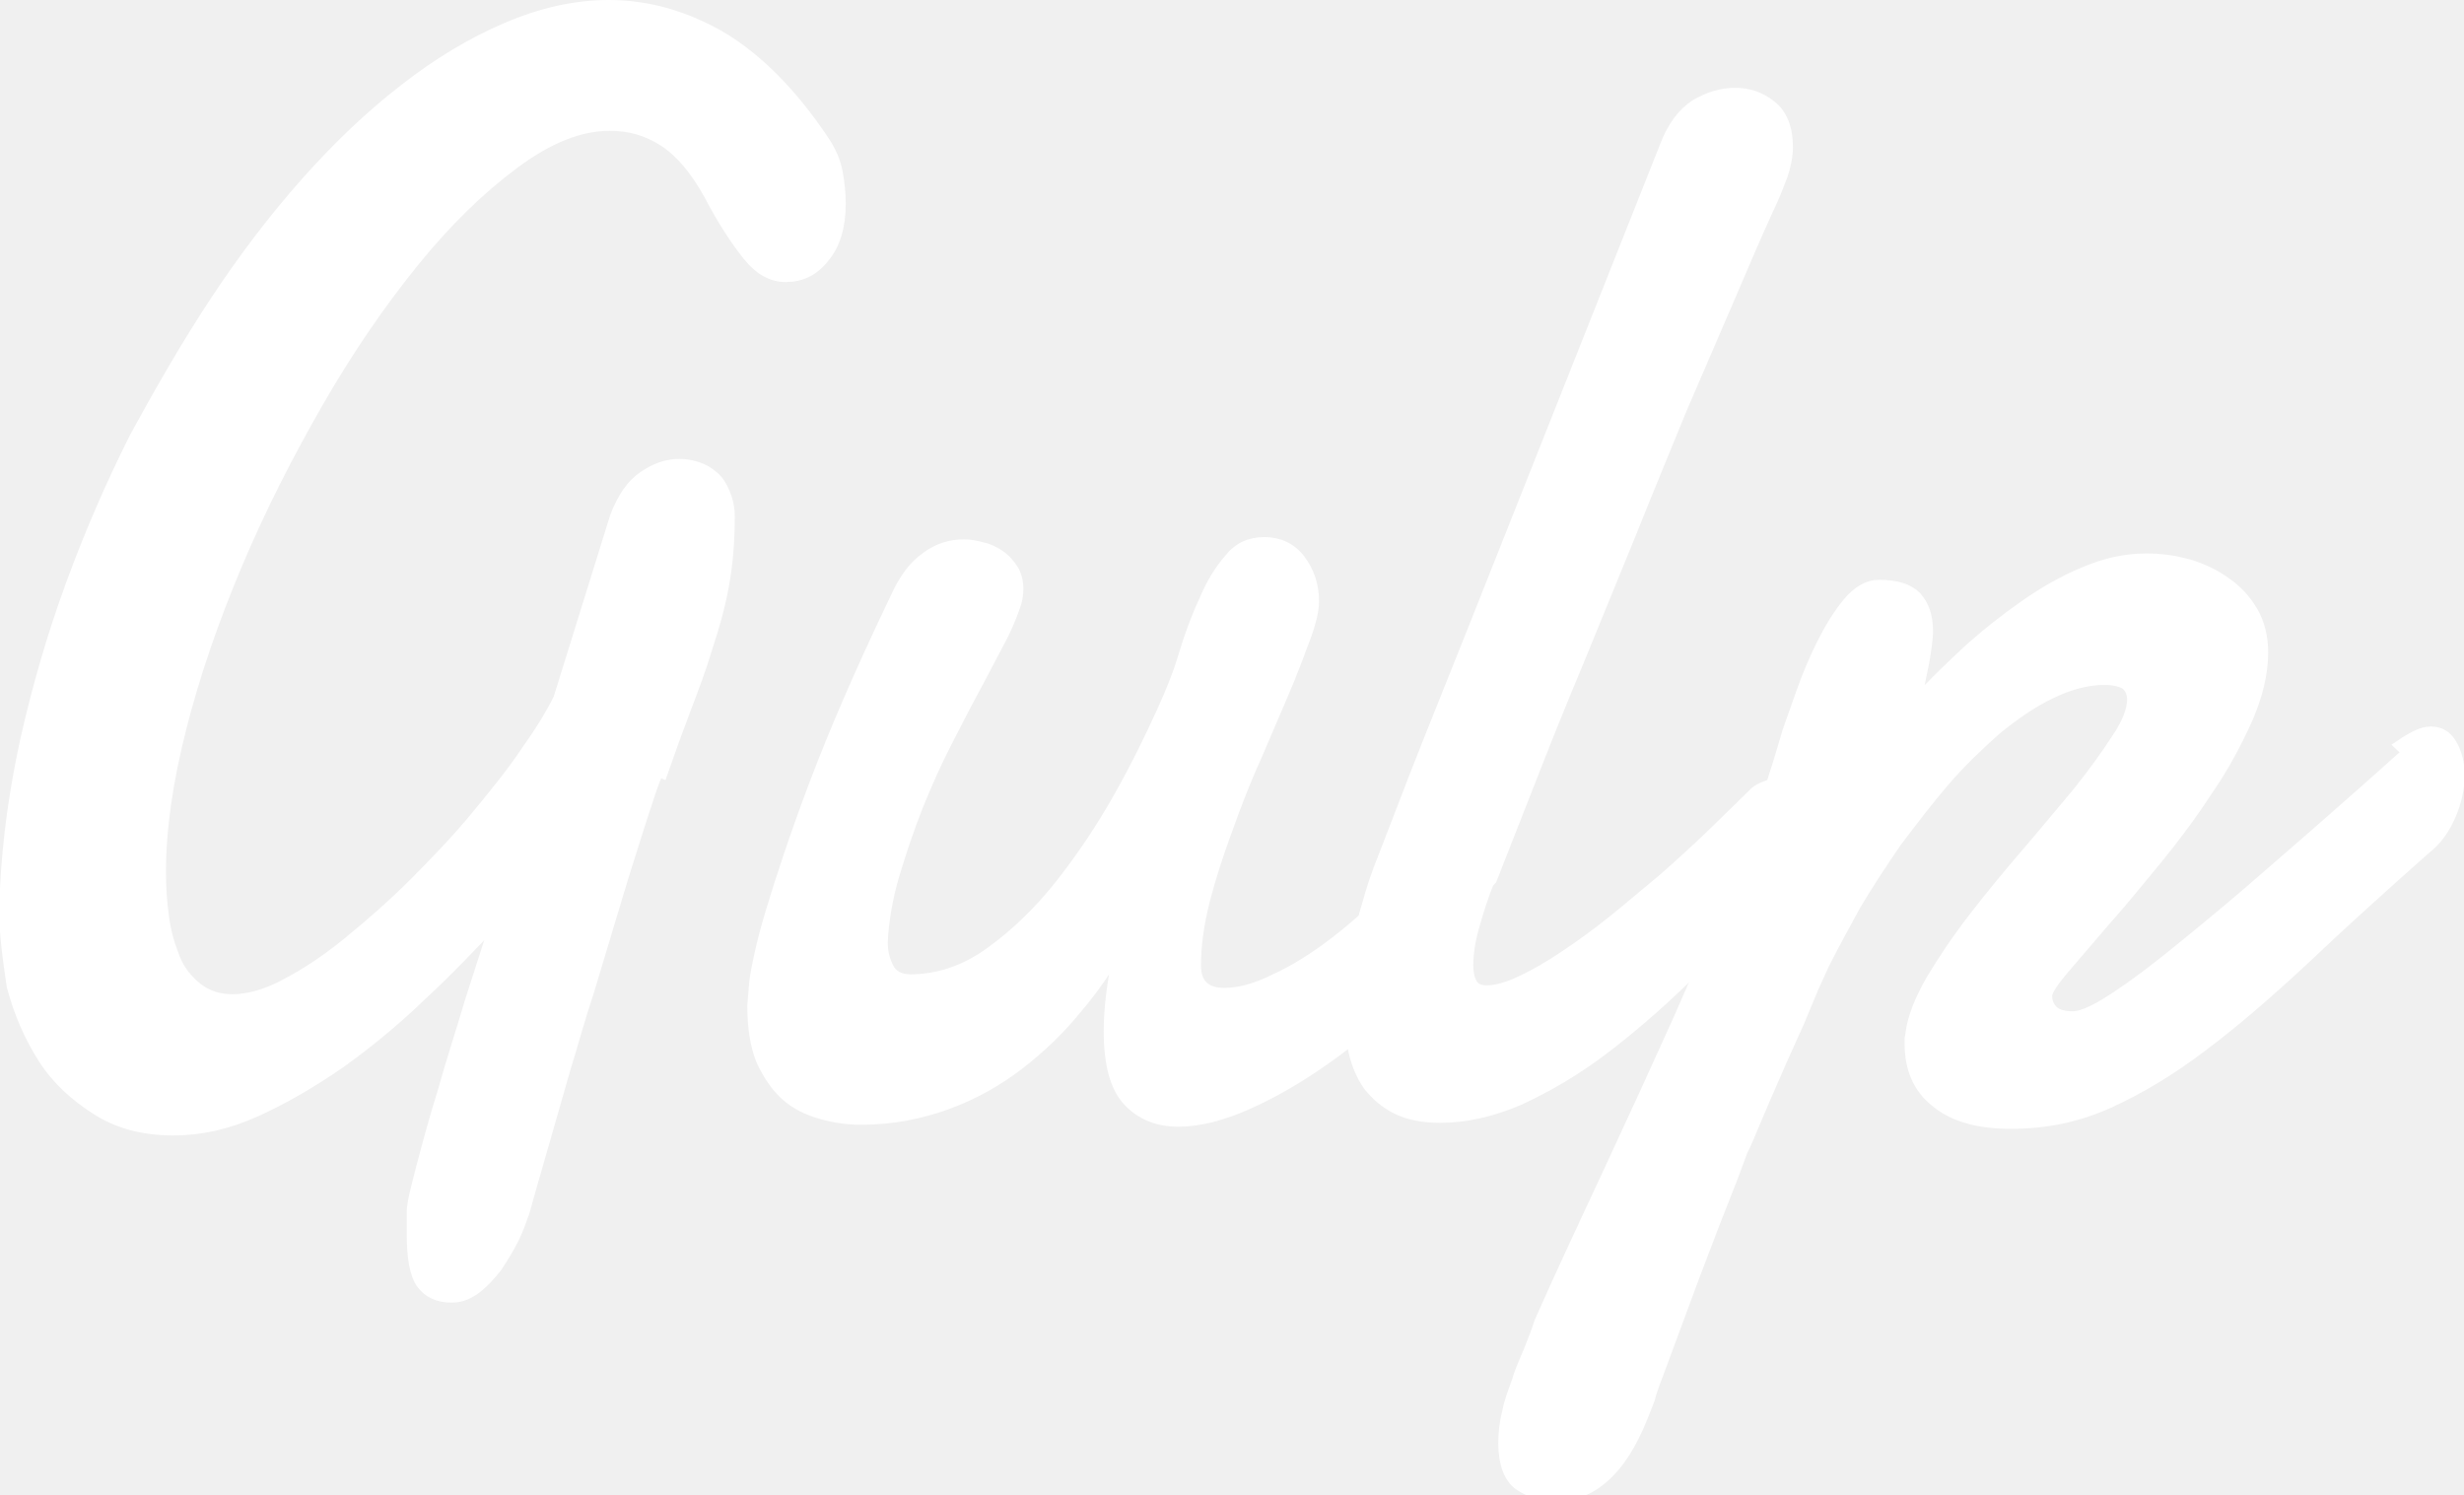
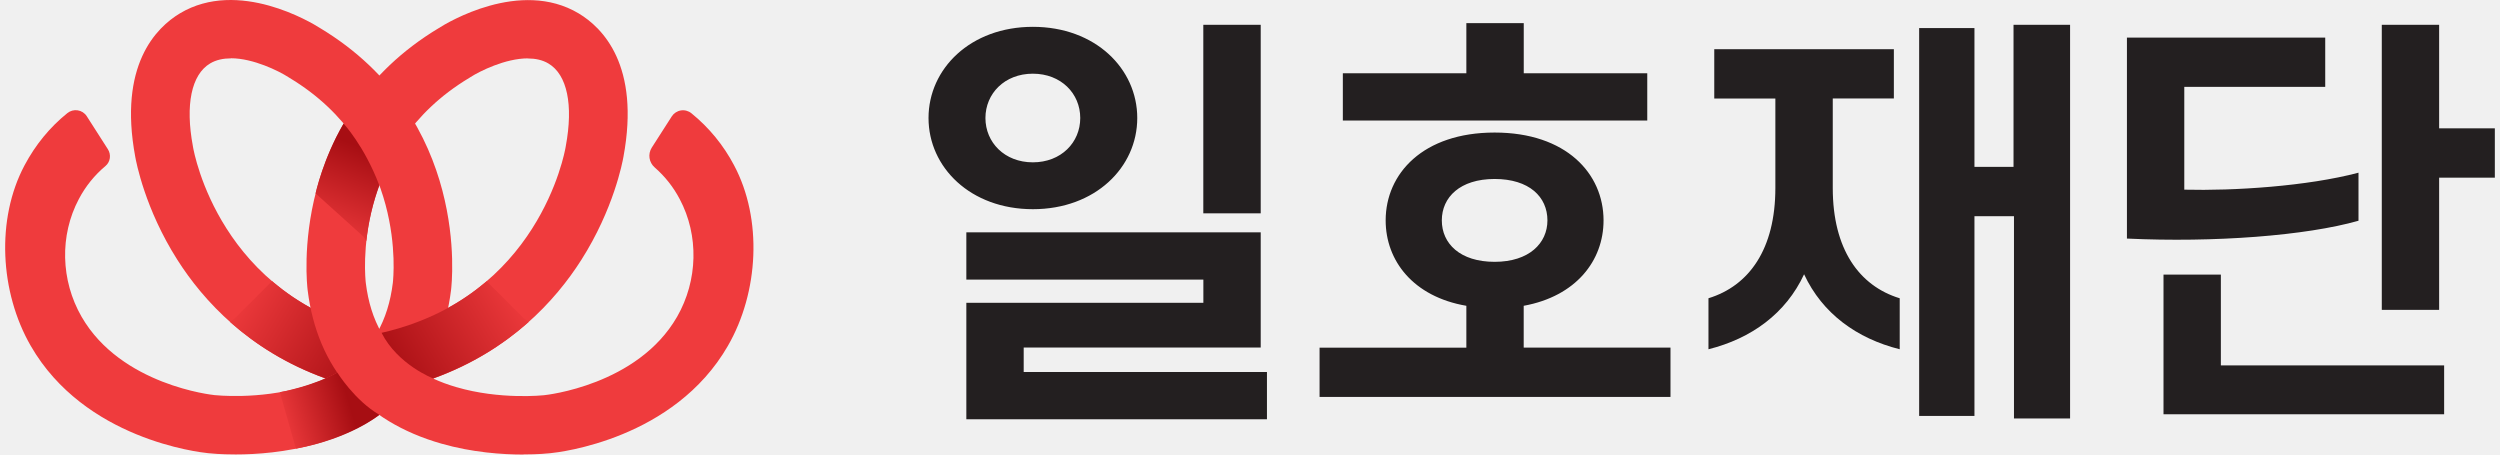
- <svg xmlns="http://www.w3.org/2000/svg" width="252.54" height="153.16" viewBox="0 0 252.54 153.16">
-   <g fill="#FFF" stroke="#FFF" stroke-miterlimit="10">
-     <path d="M67.53 79.12c-.17.26-.5 1.08-.95 2.45-.46 1.38-1.02 3.1-1.68 5.2-.66 2.07-1.38 4.4-2.14 6.97l-2.37 7.88c-.9 2.68-1.6 5.3-2.4 7.88l-2 6.98-1.5 5.22-.7 2.5c-.3.83-.6 1.75-1.1 2.77-.5 1-1.1 1.97-1.7 2.88-.7.9-1.4 1.67-2.2 2.27-.8.6-1.6.9-2.5.9-1.4 0-2.4-.48-3.1-1.4-.7-.95-1-2.66-1-5.16v-2.26c0-.83.4-2.4 1-4.68.6-2.3 1.3-4.88 2.2-7.76.8-2.9 1.8-5.88 2.7-8.97l2.7-8.4c-2.4 2.6-4.9 5.2-7.6 7.7-2.7 2.6-5.5 4.9-8.3 6.9-2.9 2-5.8 3.7-8.7 5-2.9 1.3-5.7 1.9-8.4 1.9-3.1 0-5.7-.7-7.9-2.1-2.2-1.4-4.1-3.1-5.5-5.3s-2.5-4.7-3.2-7.4C.8 98.5.4 95.7.4 93v-1c0-.3.04-.63.1-.94.24-5 .95-10.1 2.1-15.34 1.2-5.28 2.7-10.5 4.6-15.7 1.9-5.2 4.1-10.3 6.6-15.26C16.4 40 19.1 35.3 22 30.9s6.02-8.5 9.3-12.2c3.3-3.72 6.67-6.92 10.14-9.6 3.46-2.7 6.96-4.8 10.5-6.3 3.5-1.5 7-2.3 10.46-2.3 4 0 7.86 1.1 11.6 3.27C77.7 6 81.2 9.5 84.48 14.4c.74 1.1 1.2 2.2 1.4 3.32.2 1.1.3 2.17.3 3.15 0 2.34-.55 4.2-1.67 5.54-1.1 1.4-2.4 2-4 2-1.4 0-2.7-.7-3.9-2.2-1.2-1.5-2.6-3.6-4-6.3-1.4-2.5-2.9-4.3-4.6-5.4-1.7-1.1-3.5-1.6-5.5-1.6-3.1 0-6.3 1.3-9.8 3.9-3.5 2.6-6.9 5.9-10.3 10.1-3.4 4.2-6.7 9-9.8 14.4-3.1 5.4-5.9 10.9-8.3 16.6-2.4 5.7-4.3 11.2-5.7 16.7-1.4 5.5-2.1 10.4-2.1 14.8 0 1.5.1 3 .3 4.5.2 1.6.6 2.9 1.1 4.2s1.3 2.3 2.3 3.1c1 .8 2.2 1.2 3.6 1.2 1.6 0 3.5-.5 5.5-1.6 2.1-1.1 4.2-2.5 6.4-4.3 2.2-1.8 4.5-3.8 6.7-6s4.4-4.5 6.3-6.8c1.9-2.3 3.7-4.5 5.1-6.6 1.5-2.1 2.6-3.9 3.4-5.5L63 53c.74-1.97 1.7-3.38 2.93-4.2 1.2-.84 2.43-1.26 3.7-1.26.6 0 1.23.1 1.85.3.6.2 1.18.52 1.67.96.5.4.87 1 1.16 1.7.3.7.5 1.5.5 2.5 0 2.5-.2 4.86-.6 7.04-.4 2.2-1 4.3-1.7 6.4-.6 2.05-1.4 4.14-2.2 6.25-.8 2.1-1.6 4.3-2.4 6.6zm83.03 15.28c-1.93 2.6-4.18 5.14-6.74 7.6-2.57 2.48-5.22 4.68-7.94 6.6-2.72 1.92-5.4 3.47-8.03 4.64-2.64 1.17-5 1.75-7.1 1.75s-3.83-.7-5.15-2.1c-1.32-1.4-1.98-3.8-1.98-7.2 0-2.4.36-5.2 1.06-8.4-1.14 2-2.57 4.1-4.28 6.1-1.7 2.1-3.67 4-5.86 5.7-2.2 1.7-4.66 3.1-7.38 4.1-2.72 1-5.68 1.6-8.9 1.6-1.43 0-2.83-.2-4.17-.6-1.4-.4-2.6-1-3.6-1.9-1-.9-1.8-2.1-2.5-3.6-.6-1.5-.9-3.4-.9-5.6l.2-2.4c.2-1.5.7-4 1.7-7.3s2.4-7.6 4.4-12.9c2-5.3 4.7-11.6 8.3-19.1.9-2 1.9-3.4 3.2-4.3 1.2-.9 2.5-1.3 3.9-1.3.6 0 1.2.1 1.9.3.6.1 1.2.4 1.8.8.6.4 1 .9 1.4 1.5.3.5.5 1.2.5 2 0 .5-.1 1-.2 1.4-.3.9-.7 2-1.4 3.4l-2.6 4.94c-1 1.8-2 3.8-3.1 5.92-1.1 2.13-2.1 4.4-3 6.62-.9 2.3-1.7 4.65-2.4 7-.7 2.4-1.1 4.7-1.2 6.9 0 1 .2 1.8.6 2.6.4.8 1.2 1.2 2.2 1.2 2.8 0 5.6-.9 8.2-2.8 2.6-1.87 5-4.2 7.2-6.98 2.2-2.8 4.2-5.8 6-9 1.8-3.2 3.2-6.1 4.4-8.74.8-1.77 1.6-3.67 2.2-5.7.6-2 1.3-3.9 2.1-5.6.7-1.7 1.6-3.16 2.6-4.3.9-1.14 2.1-1.7 3.6-1.7s2.8.6 3.7 1.8c.9 1.2 1.4 2.6 1.4 4.3 0 .9-.3 2.2-.9 3.8-.6 1.6-1.3 3.5-2.2 5.6l-2.9 6.77c-1.1 2.4-2 4.8-2.9 7.3-.9 2.45-1.7 4.9-2.3 7.24-.6 2.4-.9 4.6-.9 6.6 0 1.9 1 2.8 2.9 2.8 1.4 0 3.1-.4 5.1-1.4 2-.9 4.1-2.2 6.3-3.9 2.2-1.7 4.4-3.7 6.6-6 2.2-2.3 4.2-4.74 5.9-7.4l.7 10.6z" />
-     <path d="M152.6 90.5c-.48 1.2-.95 2.6-1.4 4.18-.47 1.58-.7 3-.7 4.25 0 .78.13 1.4.4 1.87.26.47.76.7 1.5.7.93 0 2.08-.32 3.47-.97 1.38-.65 2.87-1.5 4.47-2.58 1.6-1.06 3.28-2.28 5-3.66 1.74-1.4 3.47-2.9 5.18-4.3 1.7-1.5 3.34-3 4.9-4.5 1.56-1.5 2.96-2.9 4.2-4.1.34-.4.75-.6 1.24-.8.48-.2.9-.3 1.25-.3.9 0 1.6.3 2.2 1.1.6.7.9 1.7.9 2.9 0 1.1-.3 2.3-.9 3.6-.6 1.3-1.7 2.6-3.2 3.9-2.8 3-5.6 5.9-8.5 8.7-2.8 2.7-5.7 5.2-8.5 7.3-2.8 2.1-5.6 3.7-8.4 5-2.8 1.2-5.5 1.8-8.1 1.8-1.8 0-3.3-.3-4.5-.9-1.2-.6-2.1-1.4-2.9-2.4-.7-1-1.2-2.2-1.5-3.5-.3-1.4-.4-2.8-.4-4.3 0-2.6.3-5.2 1-7.9s1.4-5.2 2.3-7.4c1.6-4.1 3.1-8.1 4.7-12.1l4.4-11L170.6 15c.75-2 1.8-3.42 3.15-4.3 1.36-.8 2.7-1.2 4.07-1.2 1.4 0 2.6.4 3.74 1.3 1.1.86 1.7 2.3 1.7 4.27 0 .93-.2 1.92-.55 2.96-.4 1-.8 2.14-1.4 3.33-1.1 2.42-2.4 5.4-3.9 8.94l-5 11.6c-1.7 4.15-3.5 8.5-5.3 13l-5.4 13.2c-1.8 4.28-3.4 8.3-4.9 12.14l-3.9 9.93z" />
-     <path d="M245.9 76.4c.63-.43 1.2-.77 1.73-1.03.52-.26 1.03-.4 1.5-.4.97 0 1.7.44 2.18 1.3.5.86.8 1.9.8 3.16 0 1.35-.3 2.73-.9 4.13-.6 1.4-1.4 2.58-2.6 3.5-4.7 4.17-8.9 7.97-12.5 11.4-3.7 3.43-7.1 6.38-10.4 8.85-3.3 2.5-6.5 4.4-9.6 5.8-3.1 1.4-6.4 2.1-10 2.1-3.3 0-5.9-.7-7.7-2.2-1.8-1.4-2.7-3.4-2.7-6v-.6c0-.1.1-.4.1-.6.2-1.5.9-3.3 2.1-5.4 1.2-2 2.6-4.1 4.3-6.3s3.5-4.4 5.4-6.6c1.9-2.2 3.6-4.3 5.3-6.3 1.6-2 2.9-3.8 4-5.5 1.1-1.6 1.6-3 1.6-4 0-.6-.2-1.1-.62-1.5-.47-.3-1.2-.5-2.2-.5-1.8 0-3.6.5-5.46 1.4-1.9.9-3.76 2.2-5.6 3.7-1.8 1.6-3.6 3.3-5.32 5.3s-3.3 4.1-4.9 6.2c-1.5 2.2-2.9 4.3-4.2 6.5-1.2 2.2-2.3 4.2-3.2 6l-1.1 2.4-1.5 3.6-1.8 4-1.7 3.9-1.4 3.3c-.4 1-.7 1.6-.9 2-.2.5-.5 1.4-1 2.7l-1.8 4.58-2.1 5.5-2 5.4-1.7 4.58c-.5 1.3-.8 2.18-.9 2.65-.5 1.3-1 2.6-1.6 3.8-.6 1.2-1.25 2.23-2.02 3.14-.76.9-1.64 1.65-2.63 2.2-1 .5-2.1.8-3.3.8-1.6 0-2.9-.4-3.9-1.12-1-.7-1.6-2.2-1.6-4.3 0-1 .1-2.1.4-3.2.2-1.1.6-2.12 1-3.2.3-1.1.8-2.1 1.2-3.1.4-1 .8-2 1.1-2.96 2.3-5.2 4.75-10.4 7.2-15.66s4.8-10.4 7.1-15.5c2.26-5.1 4.35-10.1 6.3-15.1 1.9-4.9 3.5-9.66 4.8-14.2l1.4-3.96c.6-1.7 1.3-3.4 2.1-5s1.7-3.1 2.7-4.3c1-1.2 2.1-1.83 3.2-1.83 1.8 0 3.07.4 3.86 1.2.8.88 1.2 2 1.2 3.6 0 .3-.04.8-.13 1.5-.1.7-.2 1.4-.36 2.15l-.43 2.1c-.1.7-.3 1.2-.4 1.5 1.6-1.76 3.4-3.5 5.28-5.25 1.9-1.73 3.9-3.3 5.9-4.7s4.1-2.6 6.2-3.45c2.1-.9 4.2-1.35 6.3-1.35 1.5 0 2.9.2 4.36.6 1.4.42 2.7 1.03 3.8 1.84 1.17.8 2.08 1.8 2.78 3 .7 1.2 1.05 2.63 1.05 4.24 0 2.13-.56 4.4-1.6 6.8-1.1 2.44-2.4 4.9-4.06 7.3-1.6 2.46-3.37 4.84-5.26 7.15-1.9 2.3-3.6 4.4-5.3 6.3l-4.2 4.9c-1.1 1.3-1.7 2.2-1.72 2.7 0 .6.2 1.1.6 1.5s1.1.6 2 .6c.78 0 1.88-.45 3.3-1.3 1.48-.9 3.5-2.3 6.1-4.36 2.6-2.1 5.96-4.8 9.97-8.3 4-3.46 9-7.8 14.87-13.07z" />
+ <svg xmlns="http://www.w3.org/2000/svg" width="220" height="40" fill="none">
+   <g clip-path="url(#a)">
+     <path d="M81.71 10.385c0-4.338 3.693-8.024 9.184-8.024 5.492 0 9.185 3.681 9.185 8.024 0 4.343-3.698 8.024-9.185 8.024s-9.184-3.681-9.184-8.024zm29.782 26.511H85.038v-10.25h20.858v-2.041H85.038v-4.159h25.905v10.14H90.085v2.152h21.407v4.158zm-16.43-26.511c0-2.152-1.683-3.9-4.172-3.9-2.488 0-4.172 1.753-4.172 3.9 0 2.147 1.684 3.9 4.172 3.9 2.489 0 4.172-1.748 4.172-3.9zm15.881 8.387h-5.052V2.182h5.052v16.59zM147.003 34.93h-30.881v-4.338h12.917V26.91c-4.683-.802-7.101-3.975-7.101-7.516 0-4.119 3.293-7.73 9.589-7.73s9.585 3.611 9.585 7.73c0 3.537-2.414 6.674-7.026 7.516v3.68h12.917v4.339zm-2.049-24.325H118.17V6.447h10.869V2.034h5.051v4.413h10.869v4.158h-.005zm-8.78 8.79c0-2.077-1.609-3.645-4.647-3.645-3.038 0-4.647 1.603-4.647 3.645 0 2.043 1.609 3.646 4.647 3.646 3.038 0 4.647-1.643 4.647-3.646zM150.34 26.248c3.588-1.096 5.892-4.338 5.892-9.702V8.672h-5.377V4.329h15.805v4.338h-5.377v7.88c0 5.358 2.304 8.605 5.892 9.701v4.487c-3.768-.946-6.806-3.137-8.415-6.6-1.609 3.463-4.647 5.654-8.415 6.6v-4.487h-.005zm31.832 10.574h-4.942V19.026h-3.478v17.577h-4.867V2.47h4.867v12.217h3.438V2.182h4.977v34.644l.005-.004zM187.166 3.308h17.454v4.338h-12.403v9.045c4.353.11 10.794-.294 15.331-1.494v4.228c-4.612 1.315-12.697 1.933-20.378 1.569V3.308h-.004zm27.918 33.15h-24.696V24.167h5.048v7.988h19.648v4.303zm-.44-9.189h-5.047V2.182h5.047v9.114h4.902v4.339h-4.902v11.634z" fill="#231F20" />
+     <path d="M20.707 39.991c-1.297 0-2.177-.087-2.379-.11-.805-.078-10.89-1.222-15.625-9.451-2.718-4.72-3.06-11.157-.541-15.885.963-1.81 2.224-3.348 3.763-4.588a1.16 1.16 0 0 1 1.706.263l1.864 2.914c.304.477.22 1.113-.215 1.477a9.59 9.59 0 0 0-2.344 2.91c-1.692 3.185-1.6 7.15.242 10.35 3.478 6.042 11.576 6.884 11.66 6.893l.066.008c.03 0 3.851.421 7.72-.718.721-.21 1.394-.46 2.018-.75-6.726-2.432-10.745-6.844-13.027-10.429-2.857-4.487-3.631-8.62-3.715-9.088-1.49-8.033 1.83-11.35 3.94-12.616 5.157-3.08 11.607.841 12.301 1.284 13.287 7.975 11.625 22.467 11.55 23.08-.853 6.867-4.92 11.538-11.77 13.497-2.739.784-5.385.96-7.21.96M20.32 5.136c-.664 0-1.293.127-1.83.447-1.644.981-2.198 3.637-1.516 7.283l.009.056c.092.544 2.405 13.217 16.205 16.359.717-1.25 1.174-2.709 1.381-4.387.057-.477 1.275-11.84-9.119-18.058l-.087-.057c-.827-.53-3.078-1.652-5.043-1.652" fill="#EF3B3D" />
+     <mask id="b" style="mask-type:luminance" maskUnits="userSpaceOnUse" x="20" y="24" width="14" height="10">
+       <path d="M33.632 28.407c.106-.206.19-.368.194-.38 0 .008-.057.117-.194.38zm-12.974-.394-.413.315c2.163 1.929 4.915 3.716 8.397 4.97 0 0 3.113-1.192 4.546-4.019-3.952-.898-6.96-2.58-9.246-4.54l-3.28 3.27-.004.004z" fill="#fff" />
+     </mask>
+     <g mask="url(#b)">
+       <path d="m23.862 18.758-7.417 12.26 13.757 8.268 7.418-12.26-13.758-8.268z" fill="url(#c)" />
+     </g>
+     <path d="M46.053 39.991c1.297 0 2.177-.087 2.379-.11.804-.078 10.89-1.222 15.625-9.451 2.717-4.715 3.06-11.153.541-15.885a14.712 14.712 0 0 0-3.75-4.575 1.175 1.175 0 0 0-1.732.272l-1.76 2.747c-.36.565-.25 1.306.256 1.744a9.621 9.621 0 0 1 2.207 2.796c1.693 3.186 1.6 7.151-.237 10.35-3.478 6.043-11.577 6.884-11.66 6.893l-.066.009c-.03 0-3.852.42-7.716-.719-.721-.21-1.394-.46-2.018-.749 6.727-2.432 10.745-6.845 13.027-10.43 2.858-4.486 3.632-8.619 3.715-9.087 1.49-8.033-1.829-11.35-3.94-12.616-5.157-3.081-11.606.84-12.3 1.284-13.287 7.975-11.626 22.466-11.55 23.08.852 6.866 4.919 11.538 11.769 13.496 2.739.785 5.386.96 7.21.96m.392-34.855c.663 0 1.292.127 1.824.447 1.645.982 2.199 3.637 1.517 7.283l-.009.057c-.092.544-2.405 13.216-16.206 16.358-.716-1.248-1.173-2.708-1.38-4.386-.057-.478-1.275-11.84 9.118-18.058l.088-.057c.827-.53 3.078-1.652 5.048-1.652" fill="#EF3B3D" />
+     <mask id="d" style="mask-type:luminance" maskUnits="userSpaceOnUse" x="32" y="24" width="15" height="10">
+       <path d="M33.131 28.407c-.14-.271-.193-.38-.193-.38l.193.38zm.444.877c1.434 2.826 4.547 4.018 4.547 4.018 3.477-1.258 6.23-3.041 8.397-4.97l-.413-.315-3.28-3.269c-2.286 1.955-5.294 3.637-9.246 4.54" fill="#fff" />
+     </mask>
+     <g mask="url(#d)">
+       <path d="M42.901 18.762 29.145 27.03l7.42 12.264 13.757-8.268-7.42-12.264z" fill="url(#e)" />
+     </g>
+     <mask id="f" style="mask-type:luminance" maskUnits="userSpaceOnUse" x="27" y="10" width="7" height="12">
+       <path d="m27.768 17.02 4.22 3.804.251.386a20.633 20.633 0 0 1 1.14-4.9c-1.32-3.478-3.144-5.433-3.144-5.433-1.803 3.076-2.467 6.148-2.467 6.148" fill="#fff" />
+     </mask>
+     <g mask="url(#f)">
+       <path d="M28.55 8.937 24.187 19.77l8.418 3.368 4.363-10.834-8.418-3.367z" fill="url(#g)" />
+     </g>
+     <mask id="h" style="mask-type:luminance" maskUnits="userSpaceOnUse" x="24" y="32" width="10" height="8">
+       <path d="m24.629 34.516 1.411 4.965c4.84-.89 7.347-2.976 7.347-2.976-2.198-1.284-3.702-3.72-3.702-3.72-2.19 1.218-5.052 1.727-5.052 1.727" fill="#fff" />
+     </mask>
+     <g mask="url(#h)">
+       <path d="m32.685 30.421-9.875 2.895 2.517 8.525 9.874-2.894-2.516-8.526z" fill="url(#i)" />
+     </g>
  </g>
+   <defs>
+     <linearGradient id="c" x1="32.39" y1="33.128" x2="20.732" y2="26.074" gradientUnits="userSpaceOnUse">
+       <stop stop-color="#A70E13" />
+       <stop offset="1" stop-color="#EF3B3D" />
+     </linearGradient>
+     <linearGradient id="e" x1="34.359" y1="33.019" x2="46.017" y2="25.966" gradientUnits="userSpaceOnUse">
+       <stop stop-color="#A70E13" />
+       <stop offset="1" stop-color="#EF3B3D" />
+     </linearGradient>
+     <linearGradient id="g" x1="31.848" y1="12.986" x2="28.497" y2="21.363" gradientUnits="userSpaceOnUse">
+       <stop stop-color="#A70E13" />
+       <stop offset="1" stop-color="#EF3B3D" />
+     </linearGradient>
+     <linearGradient id="i" x1="30.996" y1="36.354" x2="24.858" y2="38.165" gradientUnits="userSpaceOnUse">
+       <stop stop-color="#A70E13" />
+       <stop offset="1" stop-color="#EF3B3D" />
+     </linearGradient>
+     <clipPath id="a">
+       <path fill="#fff" transform="translate(.455)" d="M0 0h219.091v40H0z" />
+     </clipPath>
+   </defs>
</svg>
